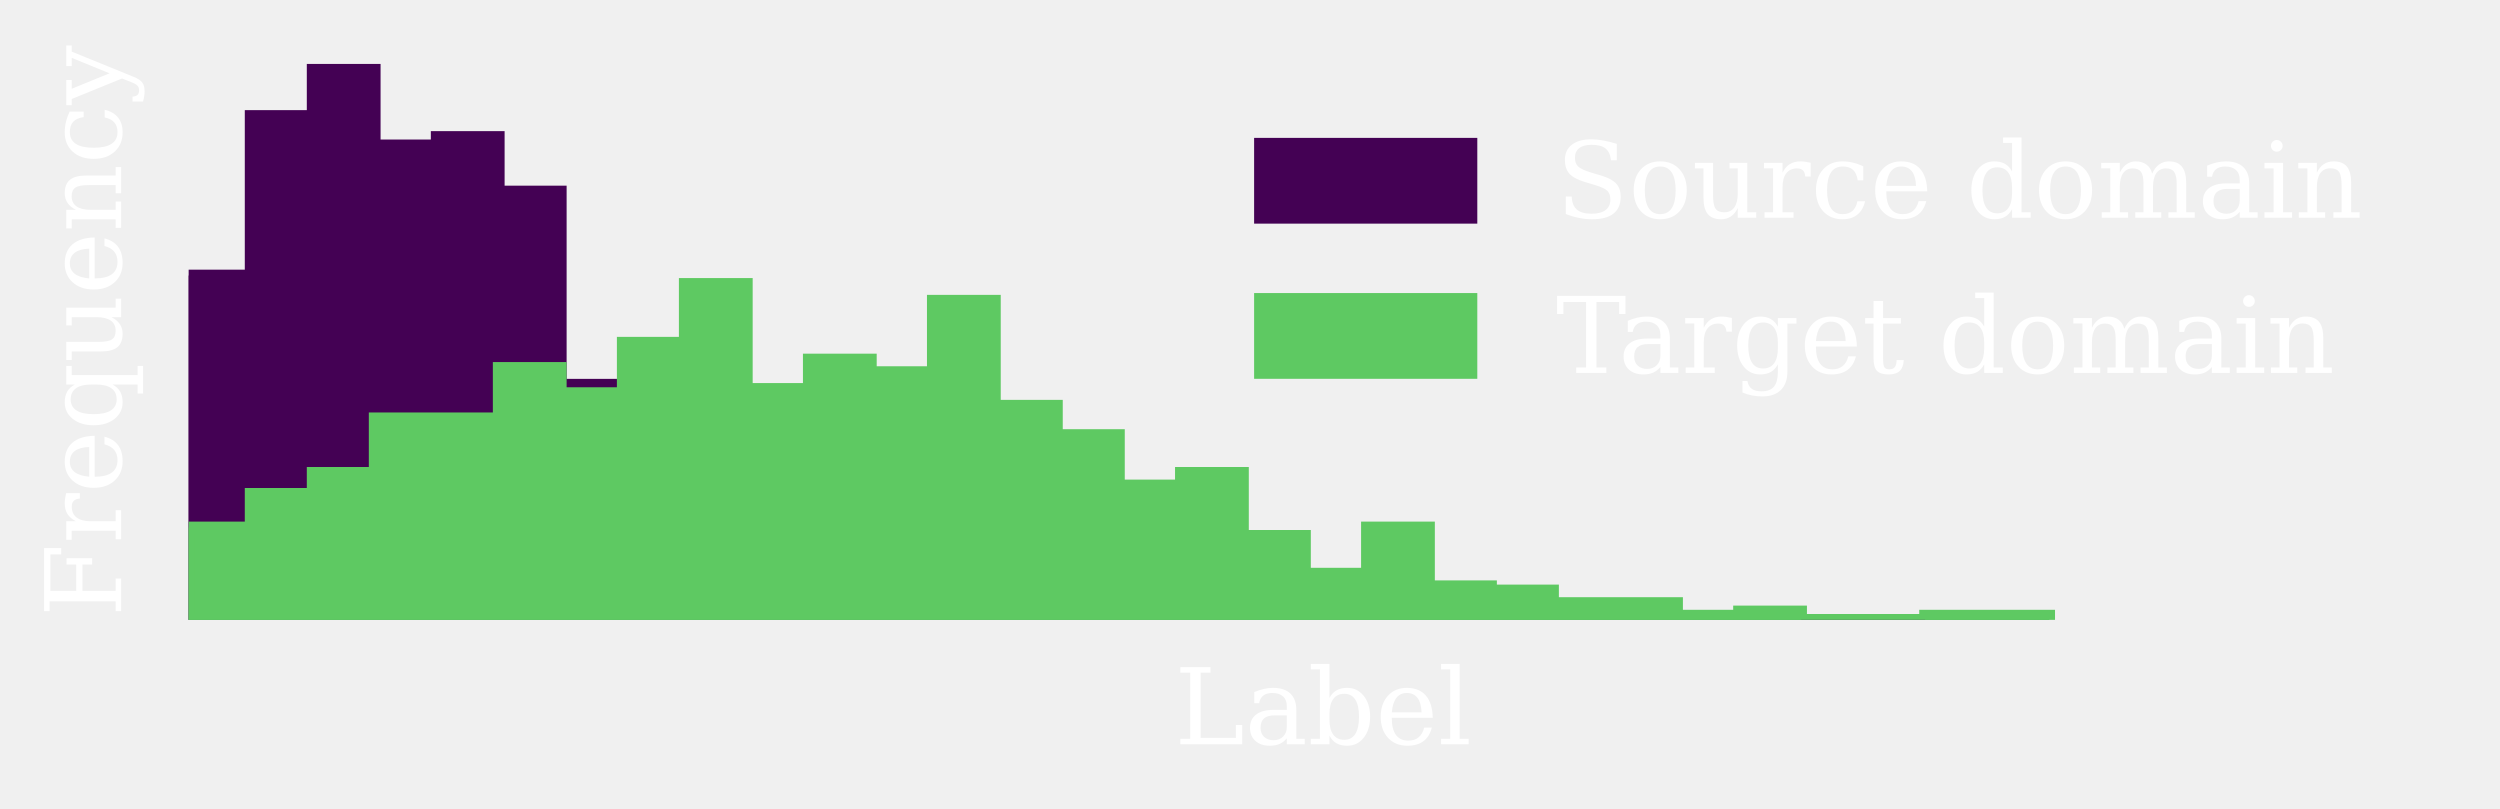
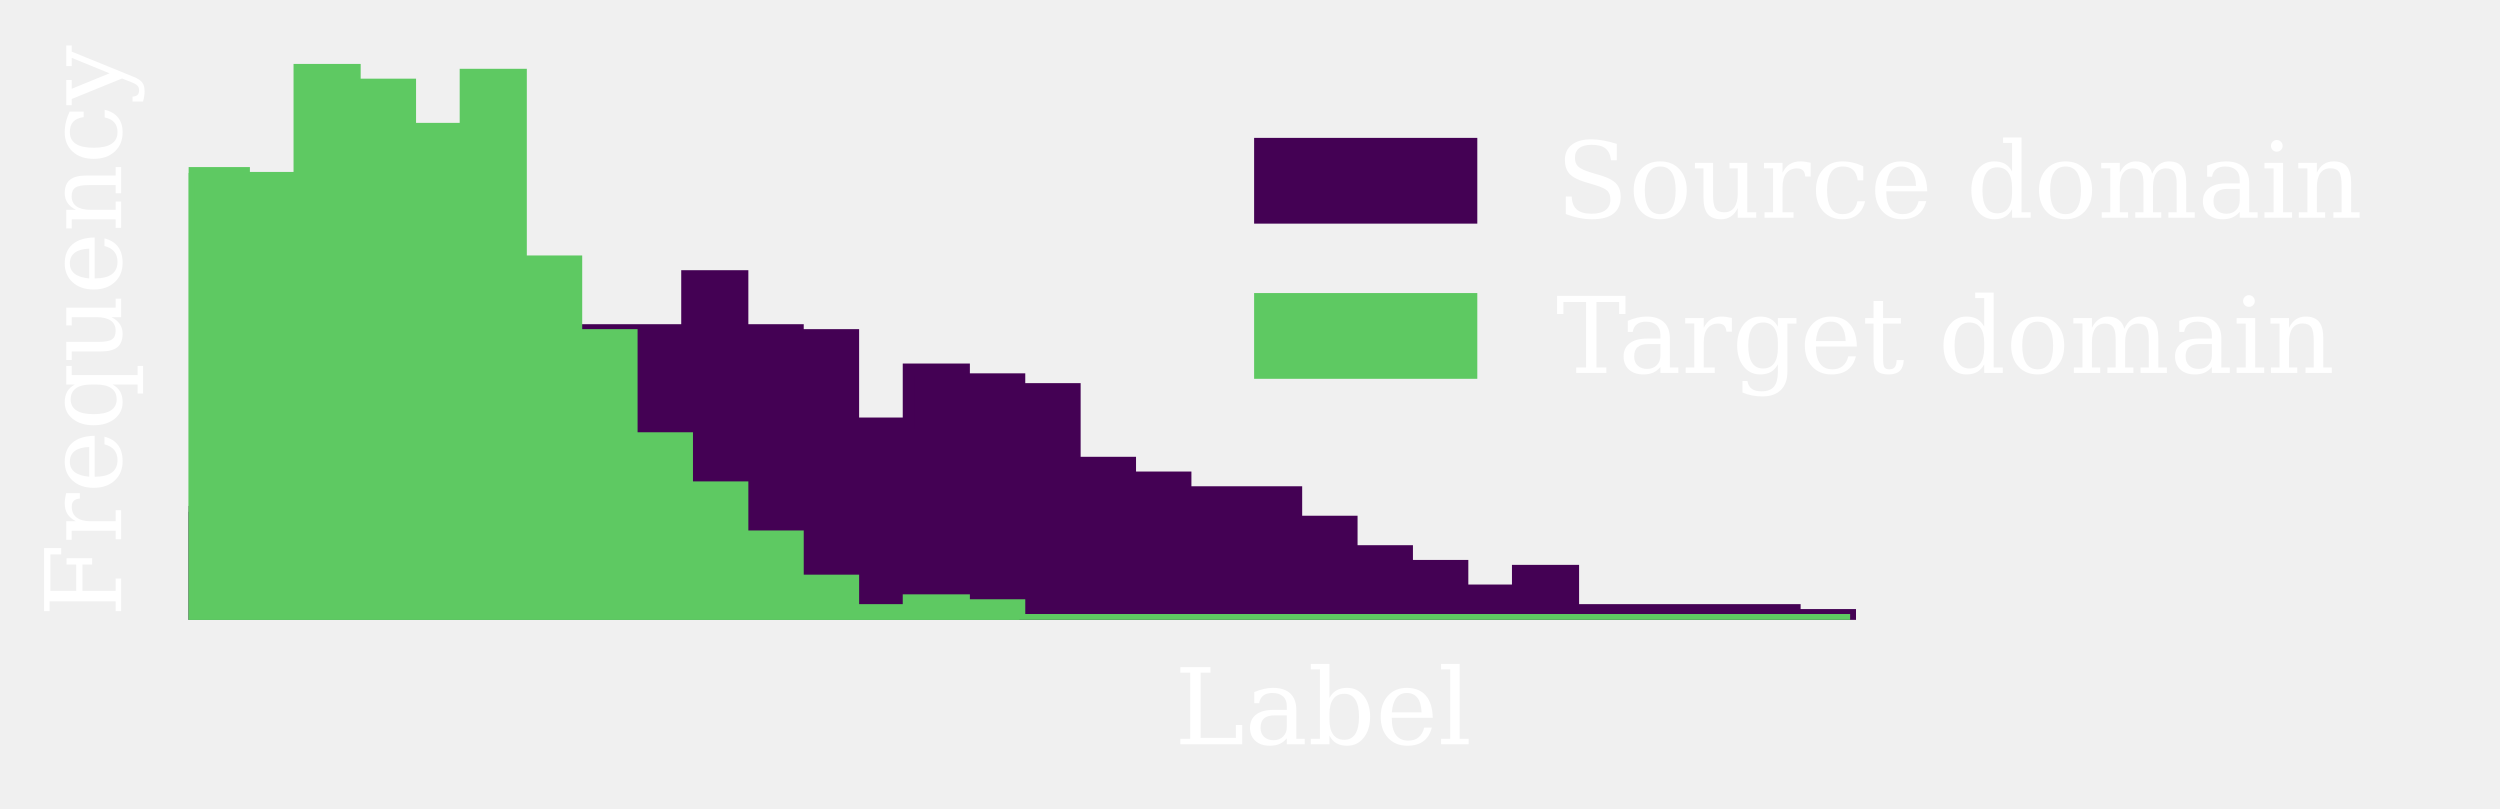
<svg xmlns="http://www.w3.org/2000/svg" xmlns:xlink="http://www.w3.org/1999/xlink" width="425.661pt" height="137.661pt" viewBox="0 0 425.661 137.661" version="1.1">
  <defs>
    <style type="text/css">*{stroke-linejoin: round; stroke-linecap: butt}</style>
  </defs>
  <g id="figure_1">
    <g id="patch_1">
      <path d="M 0 137.661 L 425.661 137.661 L 425.661 0 L 0 0 L 0 137.661 z " style="fill: none" />
    </g>
    <g id="axes_1">
      <g id="patch_2">
        <path d="M 32.121 105.54 L 418.461 105.54 L 418.461 7.2 L 32.121 7.2 L 32.121 105.54 z " style="fill: none" />
      </g>
      <g id="patch_3">
-         <path d="M 32.121 105.54 L 32.121 46.915 L 42.68 46.915 L 42.68 19.747 L 53.239 19.747 L 53.239 11.883 L 63.798 11.883 L 63.798 24.752 L 74.357 24.752 L 74.357 23.322 L 84.916 23.322 L 84.916 32.616 L 95.475 32.616 L 95.475 65.503 L 106.035 65.503 L 106.035 70.508 L 116.594 70.508 L 116.594 84.092 L 127.153 84.092 L 127.153 96.961 L 137.712 96.961 L 137.712 99.106 L 148.271 99.106 L 148.271 101.25 L 158.83 101.25 L 158.83 103.395 L 169.389 103.395 L 169.389 105.54 L 179.948 105.54 L 179.948 105.54 L 190.508 105.54 L 190.508 105.54 L 201.067 105.54 L 201.067 105.54 L 211.626 105.54 L 211.626 105.54 L 222.185 105.54 L 222.185 105.54 L 232.744 105.54 L 232.744 105.54 L 243.303 105.54 L 243.303 105.54 L 253.862 105.54 L 253.862 105.54 L 264.421 105.54 L 264.421 105.54 L 274.981 105.54 L 274.981 105.54 L 285.54 105.54 L 285.54 105.54 L 296.099 105.54 L 296.099 105.54 L 306.658 105.54 L 306.658 105.54 L 317.217 105.54 L 317.217 105.54 L 327.776 105.54 L 327.776 105.54 L 338.335 105.54 L 338.335 105.54 L 348.895 105.54 L 348.895 105.54 L 338.335 105.54 L 338.335 105.54 L 327.776 105.54 L 327.776 105.54 L 317.217 105.54 L 317.217 105.54 L 306.658 105.54 L 306.658 105.54 L 296.099 105.54 L 296.099 105.54 L 285.54 105.54 L 285.54 105.54 L 274.981 105.54 L 274.981 105.54 L 264.421 105.54 L 264.421 105.54 L 253.862 105.54 L 253.862 105.54 L 243.303 105.54 L 243.303 105.54 L 232.744 105.54 L 232.744 105.54 L 222.185 105.54 L 222.185 105.54 L 211.626 105.54 L 211.626 105.54 L 201.067 105.54 L 201.067 105.54 L 190.508 105.54 L 190.508 105.54 L 179.948 105.54 L 179.948 105.54 L 169.389 105.54 L 169.389 105.54 L 158.83 105.54 L 158.83 105.54 L 148.271 105.54 L 148.271 105.54 L 137.712 105.54 L 137.712 105.54 L 127.153 105.54 L 127.153 105.54 L 116.594 105.54 L 116.594 105.54 L 106.035 105.54 L 106.035 105.54 L 95.475 105.54 L 95.475 105.54 L 84.916 105.54 L 84.916 105.54 L 74.357 105.54 L 74.357 105.54 L 63.798 105.54 L 63.798 105.54 L 53.239 105.54 L 53.239 105.54 L 42.68 105.54 L 42.68 105.54 z " clip-path="url(#paed82761e5)" style="fill: #440154; stroke: #440154; stroke-width: 2; stroke-linejoin: miter" />
+         <path d="M 32.121 105.54 L 32.121 87.143 L 41.55 87.143 L 41.55 80.453 L 50.98 80.453 L 50.98 79.617 L 60.41 79.617 L 60.41 71.255 L 69.839 71.255 L 69.839 74.6 L 79.269 74.6 L 79.269 68.746 L 88.699 68.746 L 88.699 62.056 L 98.128 62.056 L 98.128 56.203 L 107.558 56.203 L 107.558 56.203 L 116.988 56.203 L 116.988 47.004 L 126.417 47.004 L 126.417 56.203 L 135.847 56.203 L 135.847 57.039 L 145.277 57.039 L 145.277 72.091 L 154.706 72.091 L 154.706 62.893 L 164.136 62.893 L 164.136 64.565 L 173.566 64.565 L 173.566 66.237 L 182.995 66.237 L 182.995 78.781 L 192.425 78.781 L 192.425 81.289 L 201.855 81.289 L 201.855 83.798 L 211.284 83.798 L 211.284 83.798 L 220.714 83.798 L 220.714 88.816 L 230.144 88.816 L 230.144 93.833 L 239.573 93.833 L 239.573 96.342 L 249.003 96.342 L 249.003 100.523 L 258.433 100.523 L 258.433 97.178 L 267.862 97.178 L 267.862 103.868 L 277.292 103.868 L 277.292 103.868 L 286.722 103.868 L 286.722 103.868 L 296.151 103.868 L 296.151 103.868 L 305.581 103.868 L 305.581 104.704 L 315.011 104.704 L 315.011 105.54 L 305.581 105.54 L 305.581 105.54 L 296.151 105.54 L 296.151 105.54 L 286.722 105.54 L 286.722 105.54 L 277.292 105.54 L 277.292 105.54 L 267.862 105.54 L 267.862 105.54 L 258.433 105.54 L 258.433 105.54 L 249.003 105.54 L 249.003 105.54 L 239.573 105.54 L 239.573 105.54 L 230.144 105.54 L 230.144 105.54 L 220.714 105.54 L 220.714 105.54 L 211.284 105.54 L 211.284 105.54 L 201.855 105.54 L 201.855 105.54 L 192.425 105.54 L 192.425 105.54 L 182.995 105.54 L 182.995 105.54 L 173.566 105.54 L 173.566 105.54 L 164.136 105.54 L 164.136 105.54 L 154.706 105.54 L 154.706 105.54 L 145.277 105.54 L 145.277 105.54 L 135.847 105.54 L 135.847 105.54 L 126.417 105.54 L 126.417 105.54 L 116.988 105.54 L 116.988 105.54 L 107.558 105.54 L 107.558 105.54 L 98.128 105.54 L 98.128 105.54 L 88.699 105.54 L 88.699 105.54 L 79.269 105.54 L 79.269 105.54 L 69.839 105.54 L 69.839 105.54 L 60.41 105.54 L 60.41 105.54 L 50.98 105.54 L 50.98 105.54 L 41.55 105.54 L 41.55 105.54 z " clip-path="url(#pcd73c8d848)" style="fill: #440154; stroke: #440154; stroke-width: 2; stroke-linejoin: miter" />
      </g>
      <g id="patch_4">
-         <path d="M 32.121 105.54 L 32.121 89.811 L 42.68 89.811 L 42.68 84.092 L 53.239 84.092 L 53.239 80.517 L 63.798 80.517 L 63.798 71.223 L 74.357 71.223 L 74.357 71.223 L 84.916 71.223 L 84.916 62.644 L 95.475 62.644 L 95.475 66.933 L 106.035 66.933 L 106.035 58.354 L 116.594 58.354 L 116.594 48.345 L 127.153 48.345 L 127.153 66.218 L 137.712 66.218 L 137.712 61.214 L 148.271 61.214 L 148.271 63.359 L 158.83 63.359 L 158.83 51.205 L 169.389 51.205 L 169.389 69.078 L 179.948 69.078 L 179.948 74.083 L 190.508 74.083 L 190.508 82.662 L 201.067 82.662 L 201.067 80.517 L 211.626 80.517 L 211.626 91.241 L 222.185 91.241 L 222.185 97.676 L 232.744 97.676 L 232.744 89.811 L 243.303 89.811 L 243.303 99.82 L 253.862 99.82 L 253.862 100.535 L 264.421 100.535 L 264.421 102.68 L 274.981 102.68 L 274.981 102.68 L 285.54 102.68 L 285.54 104.825 L 296.099 104.825 L 296.099 104.11 L 306.658 104.11 L 306.658 105.54 L 317.217 105.54 L 317.217 105.54 L 327.776 105.54 L 327.776 104.825 L 338.335 104.825 L 338.335 104.825 L 348.895 104.825 L 348.895 105.54 L 338.335 105.54 L 338.335 105.54 L 327.776 105.54 L 327.776 105.54 L 317.217 105.54 L 317.217 105.54 L 306.658 105.54 L 306.658 105.54 L 296.099 105.54 L 296.099 105.54 L 285.54 105.54 L 285.54 105.54 L 274.981 105.54 L 274.981 105.54 L 264.421 105.54 L 264.421 105.54 L 253.862 105.54 L 253.862 105.54 L 243.303 105.54 L 243.303 105.54 L 232.744 105.54 L 232.744 105.54 L 222.185 105.54 L 222.185 105.54 L 211.626 105.54 L 211.626 105.54 L 201.067 105.54 L 201.067 105.54 L 190.508 105.54 L 190.508 105.54 L 179.948 105.54 L 179.948 105.54 L 169.389 105.54 L 169.389 105.54 L 158.83 105.54 L 158.83 105.54 L 148.271 105.54 L 148.271 105.54 L 137.712 105.54 L 137.712 105.54 L 127.153 105.54 L 127.153 105.54 L 116.594 105.54 L 116.594 105.54 L 106.035 105.54 L 106.035 105.54 L 95.475 105.54 L 95.475 105.54 L 84.916 105.54 L 84.916 105.54 L 74.357 105.54 L 74.357 105.54 L 63.798 105.54 L 63.798 105.54 L 53.239 105.54 L 53.239 105.54 L 42.68 105.54 L 42.68 105.54 z " clip-path="url(#paed82761e5)" style="fill: #5ec962; stroke: #5ec962; stroke-width: 2; stroke-linejoin: miter" />
+         <path d="M 32.121 105.54 L 32.121 29.444 L 41.55 29.444 L 41.55 30.28 L 50.98 30.28 L 50.98 11.883 L 60.41 11.883 L 60.41 14.392 L 69.839 14.392 L 69.839 21.918 L 79.269 21.918 L 79.269 12.719 L 88.699 12.719 L 88.699 44.496 L 98.128 44.496 L 98.128 57.039 L 107.558 57.039 L 107.558 74.6 L 116.988 74.6 L 116.988 82.962 L 126.417 82.962 L 126.417 91.324 L 135.847 91.324 L 135.847 98.85 L 145.277 98.85 L 145.277 103.868 L 154.706 103.868 L 154.706 102.195 L 164.136 102.195 L 164.136 103.031 L 173.566 103.031 L 173.566 105.54 L 182.995 105.54 L 182.995 105.54 L 192.425 105.54 L 192.425 105.54 L 201.855 105.54 L 201.855 105.54 L 211.284 105.54 L 211.284 105.54 L 220.714 105.54 L 220.714 105.54 L 230.144 105.54 L 230.144 105.54 L 239.573 105.54 L 239.573 105.54 L 249.003 105.54 L 249.003 105.54 L 258.433 105.54 L 258.433 105.54 L 267.862 105.54 L 267.862 105.54 L 277.292 105.54 L 277.292 105.54 L 286.722 105.54 L 286.722 105.54 L 296.151 105.54 L 296.151 105.54 L 305.581 105.54 L 305.581 105.54 L 315.011 105.54 L 315.011 105.54 L 305.581 105.54 L 305.581 105.54 L 296.151 105.54 L 296.151 105.54 L 286.722 105.54 L 286.722 105.54 L 277.292 105.54 L 277.292 105.54 L 267.862 105.54 L 267.862 105.54 L 258.433 105.54 L 258.433 105.54 L 249.003 105.54 L 249.003 105.54 L 239.573 105.54 L 239.573 105.54 L 230.144 105.54 L 230.144 105.54 L 220.714 105.54 L 220.714 105.54 L 211.284 105.54 L 211.284 105.54 L 201.855 105.54 L 201.855 105.54 L 192.425 105.54 L 192.425 105.54 L 182.995 105.54 L 182.995 105.54 L 173.566 105.54 L 173.566 105.54 L 164.136 105.54 L 164.136 105.54 L 154.706 105.54 L 154.706 105.54 L 145.277 105.54 L 145.277 105.54 L 135.847 105.54 L 135.847 105.54 L 126.417 105.54 L 126.417 105.54 L 116.988 105.54 L 116.988 105.54 L 107.558 105.54 L 107.558 105.54 L 98.128 105.54 L 98.128 105.54 L 88.699 105.54 L 88.699 105.54 L 79.269 105.54 L 79.269 105.54 L 69.839 105.54 L 69.839 105.54 L 60.41 105.54 L 60.41 105.54 L 50.98 105.54 L 50.98 105.54 L 41.55 105.54 L 41.55 105.54 z " clip-path="url(#pcd73c8d848)" style="fill: #5ec962; stroke: #5ec962; stroke-width: 2; stroke-linejoin: miter" />
      </g>
      <g id="matplotlib.axis_1">
        <g id="xtick_1">
          <g id="line2d_1" />
        </g>
        <g id="xtick_2">
          <g id="line2d_2" />
        </g>
        <g id="xtick_3">
          <g id="line2d_3" />
        </g>
        <g id="xtick_4">
          <g id="line2d_4" />
        </g>
        <g id="xtick_5">
          <g id="line2d_5" />
        </g>
        <g id="xtick_6">
          <g id="line2d_6" />
        </g>
        <g id="xtick_7">
          <g id="line2d_7" />
        </g>
        <g id="text_1">
          <g style="fill: #ffffff" transform="translate(199.9809 126.7172) scale(0.18 -0.18)">
            <defs>
              <path id="DejaVuSerif-4c" d="M 353 0 L 353 331 L 947 331 L 947 4331 L 353 4331 L 353 4666 L 2175 4666 L 2175 4331 L 1581 4331 L 1581 384 L 3713 384 L 3713 1166 L 4097 1166 L 4097 0 L 353 0 z " transform="scale(0.015625)" />
              <path id="DejaVuSerif-61" d="M 2547 1044 L 2547 1747 L 1806 1747 Q 1378 1747 1168 1562 Q 959 1378 959 997 Q 959 650 1171 447 Q 1384 244 1747 244 Q 2106 244 2326 466 Q 2547 688 2547 1044 z M 3122 2075 L 3122 331 L 3634 331 L 3634 0 L 2547 0 L 2547 359 Q 2356 128 2106 18 Q 1856 -91 1522 -91 Q 969 -91 644 203 Q 319 497 319 997 Q 319 1513 691 1797 Q 1063 2081 1741 2081 L 2547 2081 L 2547 2309 Q 2547 2688 2317 2895 Q 2088 3103 1672 3103 Q 1328 3103 1125 2947 Q 922 2791 872 2484 L 575 2484 L 575 3156 Q 875 3284 1158 3348 Q 1441 3413 1709 3413 Q 2400 3413 2761 3070 Q 3122 2728 3122 2075 z " transform="scale(0.015625)" />
              <path id="DejaVuSerif-62" d="M 738 331 L 738 4531 L 184 4531 L 184 4863 L 1313 4863 L 1313 2803 Q 1481 3116 1742 3264 Q 2003 3413 2388 3413 Q 3000 3413 3387 2928 Q 3775 2444 3775 1663 Q 3775 881 3387 395 Q 3000 -91 2388 -91 Q 2003 -91 1742 57 Q 1481 206 1313 519 L 1313 0 L 184 0 L 184 331 L 738 331 z M 1313 1497 Q 1313 897 1542 583 Q 1772 269 2209 269 Q 2650 269 2876 622 Q 3103 975 3103 1663 Q 3103 2353 2876 2703 Q 2650 3053 2209 3053 Q 1772 3053 1542 2737 Q 1313 2422 1313 1825 L 1313 1497 z " transform="scale(0.015625)" />
              <path id="DejaVuSerif-65" d="M 3469 1600 L 991 1600 L 991 1575 Q 991 903 1244 561 Q 1497 219 1991 219 Q 2369 219 2611 417 Q 2853 616 2950 1006 L 3413 1006 Q 3275 459 2904 184 Q 2534 -91 1931 -91 Q 1203 -91 761 389 Q 319 869 319 1663 Q 319 2450 753 2931 Q 1188 3413 1894 3413 Q 2647 3413 3050 2948 Q 3453 2484 3469 1600 z M 2791 1931 Q 2772 2513 2545 2808 Q 2319 3103 1894 3103 Q 1497 3103 1269 2806 Q 1041 2509 991 1931 L 2791 1931 z " transform="scale(0.015625)" />
              <path id="DejaVuSerif-6c" d="M 1313 331 L 1856 331 L 1856 0 L 184 0 L 184 331 L 738 331 L 738 4531 L 184 4531 L 184 4863 L 1313 4863 L 1313 331 z " transform="scale(0.015625)" />
            </defs>
            <use xlink:href="#DejaVuSerif-4c" />
            <use xlink:href="#DejaVuSerif-61" transform="translate(66.40625 0)" />
            <use xlink:href="#DejaVuSerif-62" transform="translate(126.0254 0)" />
            <use xlink:href="#DejaVuSerif-65" transform="translate(190.0391 0)" />
            <use xlink:href="#DejaVuSerif-6c" transform="translate(249.2188 0)" />
          </g>
        </g>
      </g>
      <g id="matplotlib.axis_2">
        <g id="ytick_1">
          <g id="line2d_8" />
        </g>
        <g id="ytick_2">
          <g id="line2d_9" />
        </g>
        <g id="ytick_3">
          <g id="line2d_10" />
        </g>
        <g id="text_2">
          <g style="fill: #ffffff" transform="translate(20.62125 105.0502) rotate(-90) scale(0.18 -0.18)">
            <defs>
              <path id="DejaVuSerif-46" d="M 353 0 L 353 331 L 947 331 L 947 4331 L 353 4331 L 353 4666 L 4172 4666 L 4172 3628 L 3788 3628 L 3788 4281 L 1581 4281 L 1581 2719 L 3175 2719 L 3175 3303 L 3559 3303 L 3559 1753 L 3175 1753 L 3175 2338 L 1581 2338 L 1581 331 L 2328 331 L 2328 0 L 353 0 z " transform="scale(0.015625)" />
              <path id="DejaVuSerif-72" d="M 3059 3328 L 3059 2497 L 2728 2497 Q 2713 2744 2591 2866 Q 2469 2988 2234 2988 Q 1809 2988 1582 2694 Q 1356 2400 1356 1850 L 1356 331 L 2022 331 L 2022 0 L 263 0 L 263 331 L 781 331 L 781 2994 L 231 2994 L 231 3322 L 1356 3322 L 1356 2731 Q 1525 3078 1790 3245 Q 2056 3413 2438 3413 Q 2578 3413 2733 3391 Q 2888 3369 3059 3328 z " transform="scale(0.015625)" />
              <path id="DejaVuSerif-71" d="M 3359 2988 L 3359 -997 L 3909 -997 L 3909 -1331 L 2241 -1331 L 2241 -997 L 2784 -997 L 2784 519 Q 2616 206 2355 57 Q 2094 -91 1709 -91 Q 1097 -91 708 395 Q 319 881 319 1663 Q 319 2444 706 2928 Q 1094 3413 1709 3413 Q 2094 3413 2355 3264 Q 2616 3116 2784 2803 L 2784 3322 L 3909 3322 L 3909 2988 L 3359 2988 z M 2784 1825 Q 2784 2422 2554 2737 Q 2325 3053 1888 3053 Q 1444 3053 1217 2703 Q 991 2353 991 1663 Q 991 975 1217 622 Q 1444 269 1888 269 Q 2325 269 2554 583 Q 2784 897 2784 1497 L 2784 1825 z " transform="scale(0.015625)" />
              <path id="DejaVuSerif-75" d="M 2266 3322 L 3341 3322 L 3341 331 L 3884 331 L 3884 0 L 2766 0 L 2766 588 Q 2606 256 2353 82 Q 2100 -91 1766 -91 Q 1213 -91 952 223 Q 691 538 691 1209 L 691 2988 L 172 2988 L 172 3322 L 1269 3322 L 1269 1388 Q 1269 781 1417 556 Q 1566 331 1947 331 Q 2347 331 2556 625 Q 2766 919 2766 1478 L 2766 2988 L 2266 2988 L 2266 3322 z " transform="scale(0.015625)" />
              <path id="DejaVuSerif-6e" d="M 263 0 L 263 331 L 781 331 L 781 2988 L 231 2988 L 231 3322 L 1356 3322 L 1356 2731 Q 1516 3069 1770 3241 Q 2025 3413 2363 3413 Q 2913 3413 3172 3097 Q 3431 2781 3431 2113 L 3431 331 L 3944 331 L 3944 0 L 2356 0 L 2356 331 L 2853 331 L 2853 1931 Q 2853 2541 2703 2767 Q 2553 2994 2175 2994 Q 1775 2994 1565 2701 Q 1356 2409 1356 1850 L 1356 331 L 1856 331 L 1856 0 L 263 0 z " transform="scale(0.015625)" />
              <path id="DejaVuSerif-63" d="M 3291 997 Q 3169 466 2822 187 Q 2475 -91 1925 -91 Q 1200 -91 759 389 Q 319 869 319 1663 Q 319 2459 759 2936 Q 1200 3413 1925 3413 Q 2241 3413 2553 3339 Q 2866 3266 3181 3116 L 3181 2266 L 2847 2266 Q 2781 2703 2561 2903 Q 2341 3103 1931 3103 Q 1466 3103 1228 2742 Q 991 2381 991 1663 Q 991 944 1227 581 Q 1463 219 1931 219 Q 2303 219 2525 412 Q 2747 606 2828 997 L 3291 997 z " transform="scale(0.015625)" />
              <path id="DejaVuSerif-79" d="M 1381 -609 L 1600 -56 L 359 2988 L -19 2988 L -19 3322 L 1509 3322 L 1509 2988 L 978 2988 L 1913 703 L 2847 2988 L 2350 2988 L 2350 3322 L 3597 3322 L 3597 2988 L 3225 2988 L 1703 -750 Q 1547 -1138 1356 -1280 Q 1166 -1422 819 -1422 Q 672 -1422 517 -1397 Q 363 -1372 206 -1325 L 206 -691 L 500 -691 Q 519 -903 608 -995 Q 697 -1088 884 -1088 Q 1056 -1088 1161 -992 Q 1266 -897 1381 -609 z " transform="scale(0.015625)" />
            </defs>
            <use xlink:href="#DejaVuSerif-46" />
            <use xlink:href="#DejaVuSerif-72" transform="translate(69.38477 0)" />
            <use xlink:href="#DejaVuSerif-65" transform="translate(117.1875 0)" />
            <use xlink:href="#DejaVuSerif-71" transform="translate(176.3672 0)" />
            <use xlink:href="#DejaVuSerif-75" transform="translate(240.3809 0)" />
            <use xlink:href="#DejaVuSerif-65" transform="translate(304.7852 0)" />
            <use xlink:href="#DejaVuSerif-6e" transform="translate(363.9648 0)" />
            <use xlink:href="#DejaVuSerif-63" transform="translate(428.3691 0)" />
            <use xlink:href="#DejaVuSerif-79" transform="translate(484.375 0)" />
          </g>
        </g>
      </g>
      <g id="legend_1">
        <g id="patch_5">
          <path d="M 214.532 37.077 L 250.532 37.077 L 250.532 24.477 L 214.532 24.477 z " style="fill: #440154; stroke: #440154; stroke-width: 2; stroke-linejoin: miter" />
        </g>
        <g id="text_3">
          <g style="fill: #ffffff" transform="translate(264.9319 37.07719) scale(0.18 -0.18)">
            <defs>
              <path id="DejaVuSerif-53" d="M 594 225 L 594 1288 L 953 1284 Q 969 753 1261 498 Q 1553 244 2150 244 Q 2706 244 2998 464 Q 3291 684 3291 1106 Q 3291 1444 3114 1625 Q 2938 1806 2369 1978 L 1753 2163 Q 1084 2366 811 2669 Q 538 2972 538 3500 Q 538 4094 959 4422 Q 1381 4750 2144 4750 Q 2469 4750 2856 4679 Q 3244 4609 3681 4475 L 3681 3481 L 3328 3481 Q 3275 3975 2998 4195 Q 2722 4416 2156 4416 Q 1663 4416 1405 4214 Q 1147 4013 1147 3628 Q 1147 3294 1340 3103 Q 1534 2913 2163 2725 L 2741 2553 Q 3375 2363 3645 2067 Q 3916 1772 3916 1275 Q 3916 597 3481 253 Q 3047 -91 2188 -91 Q 1803 -91 1404 -12 Q 1006 66 594 225 z " transform="scale(0.015625)" />
              <path id="DejaVuSerif-6f" d="M 1925 219 Q 2388 219 2623 584 Q 2859 950 2859 1663 Q 2859 2375 2623 2739 Q 2388 3103 1925 3103 Q 1463 3103 1227 2739 Q 991 2375 991 1663 Q 991 950 1228 584 Q 1466 219 1925 219 z M 1925 -91 Q 1200 -91 759 389 Q 319 869 319 1663 Q 319 2456 758 2934 Q 1197 3413 1925 3413 Q 2653 3413 3092 2934 Q 3531 2456 3531 1663 Q 3531 869 3092 389 Q 2653 -91 1925 -91 z " transform="scale(0.015625)" />
              <path id="DejaVuSerif-20" transform="scale(0.015625)" />
              <path id="DejaVuSerif-64" d="M 3359 331 L 3909 331 L 3909 0 L 2784 0 L 2784 519 Q 2616 206 2355 57 Q 2094 -91 1709 -91 Q 1097 -91 708 395 Q 319 881 319 1663 Q 319 2444 706 2928 Q 1094 3413 1709 3413 Q 2094 3413 2355 3264 Q 2616 3116 2784 2803 L 2784 4531 L 2241 4531 L 2241 4863 L 3359 4863 L 3359 331 z M 2784 1497 L 2784 1825 Q 2784 2422 2554 2737 Q 2325 3053 1888 3053 Q 1444 3053 1217 2703 Q 991 2353 991 1663 Q 991 975 1217 622 Q 1444 269 1888 269 Q 2325 269 2554 583 Q 2784 897 2784 1497 z " transform="scale(0.015625)" />
              <path id="DejaVuSerif-6d" d="M 3316 2675 Q 3481 3041 3739 3227 Q 3997 3413 4341 3413 Q 4863 3413 5119 3089 Q 5375 2766 5375 2113 L 5375 331 L 5894 331 L 5894 0 L 4300 0 L 4300 331 L 4800 331 L 4800 2047 Q 4800 2556 4650 2772 Q 4500 2988 4153 2988 Q 3769 2988 3567 2697 Q 3366 2406 3366 1850 L 3366 331 L 3866 331 L 3866 0 L 2291 0 L 2291 331 L 2791 331 L 2791 2069 Q 2791 2566 2641 2777 Q 2491 2988 2144 2988 Q 1759 2988 1557 2697 Q 1356 2406 1356 1850 L 1356 331 L 1856 331 L 1856 0 L 263 0 L 263 331 L 781 331 L 781 2994 L 231 2994 L 231 3322 L 1356 3322 L 1356 2731 Q 1516 3063 1762 3238 Q 2009 3413 2322 3413 Q 2709 3413 2968 3220 Q 3228 3028 3316 2675 z " transform="scale(0.015625)" />
              <path id="DejaVuSerif-69" d="M 622 4353 Q 622 4497 726 4603 Q 831 4709 978 4709 Q 1122 4709 1226 4603 Q 1331 4497 1331 4353 Q 1331 4206 1228 4103 Q 1125 4000 978 4000 Q 831 4000 726 4103 Q 622 4206 622 4353 z M 1356 331 L 1900 331 L 1900 0 L 231 0 L 231 331 L 781 331 L 781 2988 L 231 2988 L 231 3322 L 1356 3322 L 1356 331 z " transform="scale(0.015625)" />
            </defs>
            <use xlink:href="#DejaVuSerif-53" />
            <use xlink:href="#DejaVuSerif-6f" transform="translate(68.50586 0)" />
            <use xlink:href="#DejaVuSerif-75" transform="translate(128.7109 0)" />
            <use xlink:href="#DejaVuSerif-72" transform="translate(193.1152 0)" />
            <use xlink:href="#DejaVuSerif-63" transform="translate(240.918 0)" />
            <use xlink:href="#DejaVuSerif-65" transform="translate(296.9238 0)" />
            <use xlink:href="#DejaVuSerif-20" transform="translate(356.1035 0)" />
            <use xlink:href="#DejaVuSerif-64" transform="translate(387.8906 0)" />
            <use xlink:href="#DejaVuSerif-6f" transform="translate(451.9043 0)" />
            <use xlink:href="#DejaVuSerif-6d" transform="translate(512.1094 0)" />
            <use xlink:href="#DejaVuSerif-61" transform="translate(606.9336 0)" />
            <use xlink:href="#DejaVuSerif-69" transform="translate(666.5527 0)" />
            <use xlink:href="#DejaVuSerif-6e" transform="translate(698.5352 0)" />
          </g>
        </g>
        <g id="patch_6">
          <path d="M 214.532 63.498 L 250.532 63.498 L 250.532 50.898 L 214.532 50.898 z " style="fill: #5ec962; stroke: #5ec962; stroke-width: 2; stroke-linejoin: miter" />
        </g>
        <g id="text_4">
          <g style="fill: #ffffff" transform="translate(264.9319 63.49781) scale(0.18 -0.18)">
            <defs>
              <path id="DejaVuSerif-54" d="M 1222 0 L 1222 331 L 1819 331 L 1819 4294 L 447 4294 L 447 3566 L 63 3566 L 63 4666 L 4206 4666 L 4206 3566 L 3822 3566 L 3822 4294 L 2450 4294 L 2450 331 L 3047 331 L 3047 0 L 1222 0 z " transform="scale(0.015625)" />
              <path id="DejaVuSerif-67" d="M 3359 2988 L 3359 72 Q 3359 -644 2965 -1033 Q 2572 -1422 1844 -1422 Q 1516 -1422 1216 -1362 Q 916 -1303 641 -1184 L 641 -488 L 941 -488 Q 997 -813 1206 -963 Q 1416 -1113 1806 -1113 Q 2313 -1113 2548 -827 Q 2784 -541 2784 72 L 2784 519 Q 2616 206 2355 57 Q 2094 -91 1709 -91 Q 1097 -91 708 395 Q 319 881 319 1663 Q 319 2444 706 2928 Q 1094 3413 1709 3413 Q 2094 3413 2355 3264 Q 2616 3116 2784 2803 L 2784 3322 L 3909 3322 L 3909 2988 L 3359 2988 z M 2784 1825 Q 2784 2422 2554 2737 Q 2325 3053 1888 3053 Q 1444 3053 1217 2703 Q 991 2353 991 1663 Q 991 975 1217 622 Q 1444 269 1888 269 Q 2325 269 2554 583 Q 2784 897 2784 1497 L 2784 1825 z " transform="scale(0.015625)" />
              <path id="DejaVuSerif-74" d="M 691 2988 L 184 2988 L 184 3322 L 691 3322 L 691 4353 L 1269 4353 L 1269 3322 L 2350 3322 L 2350 2988 L 1269 2988 L 1269 878 Q 1269 456 1350 337 Q 1431 219 1650 219 Q 1875 219 1978 351 Q 2081 484 2088 781 L 2522 781 Q 2497 328 2275 118 Q 2053 -91 1600 -91 Q 1103 -91 897 129 Q 691 350 691 878 L 691 2988 z " transform="scale(0.015625)" />
            </defs>
            <use xlink:href="#DejaVuSerif-54" />
            <use xlink:href="#DejaVuSerif-61" transform="translate(58.94922 0)" />
            <use xlink:href="#DejaVuSerif-72" transform="translate(118.5684 0)" />
            <use xlink:href="#DejaVuSerif-67" transform="translate(166.3711 0)" />
            <use xlink:href="#DejaVuSerif-65" transform="translate(230.3848 0)" />
            <use xlink:href="#DejaVuSerif-74" transform="translate(289.5645 0)" />
            <use xlink:href="#DejaVuSerif-20" transform="translate(329.75 0)" />
            <use xlink:href="#DejaVuSerif-64" transform="translate(361.5371 0)" />
            <use xlink:href="#DejaVuSerif-6f" transform="translate(425.5508 0)" />
            <use xlink:href="#DejaVuSerif-6d" transform="translate(485.7559 0)" />
            <use xlink:href="#DejaVuSerif-61" transform="translate(580.5801 0)" />
            <use xlink:href="#DejaVuSerif-69" transform="translate(640.1992 0)" />
            <use xlink:href="#DejaVuSerif-6e" transform="translate(672.1816 0)" />
          </g>
        </g>
      </g>
    </g>
  </g>
  <defs>
-     <clipPath id="paed82761e5">
+     <clipPath id="pcd73c8d848">
      <rect x="32.121" y="7.2" width="386.34" height="98.34" />
    </clipPath>
  </defs>
</svg>
